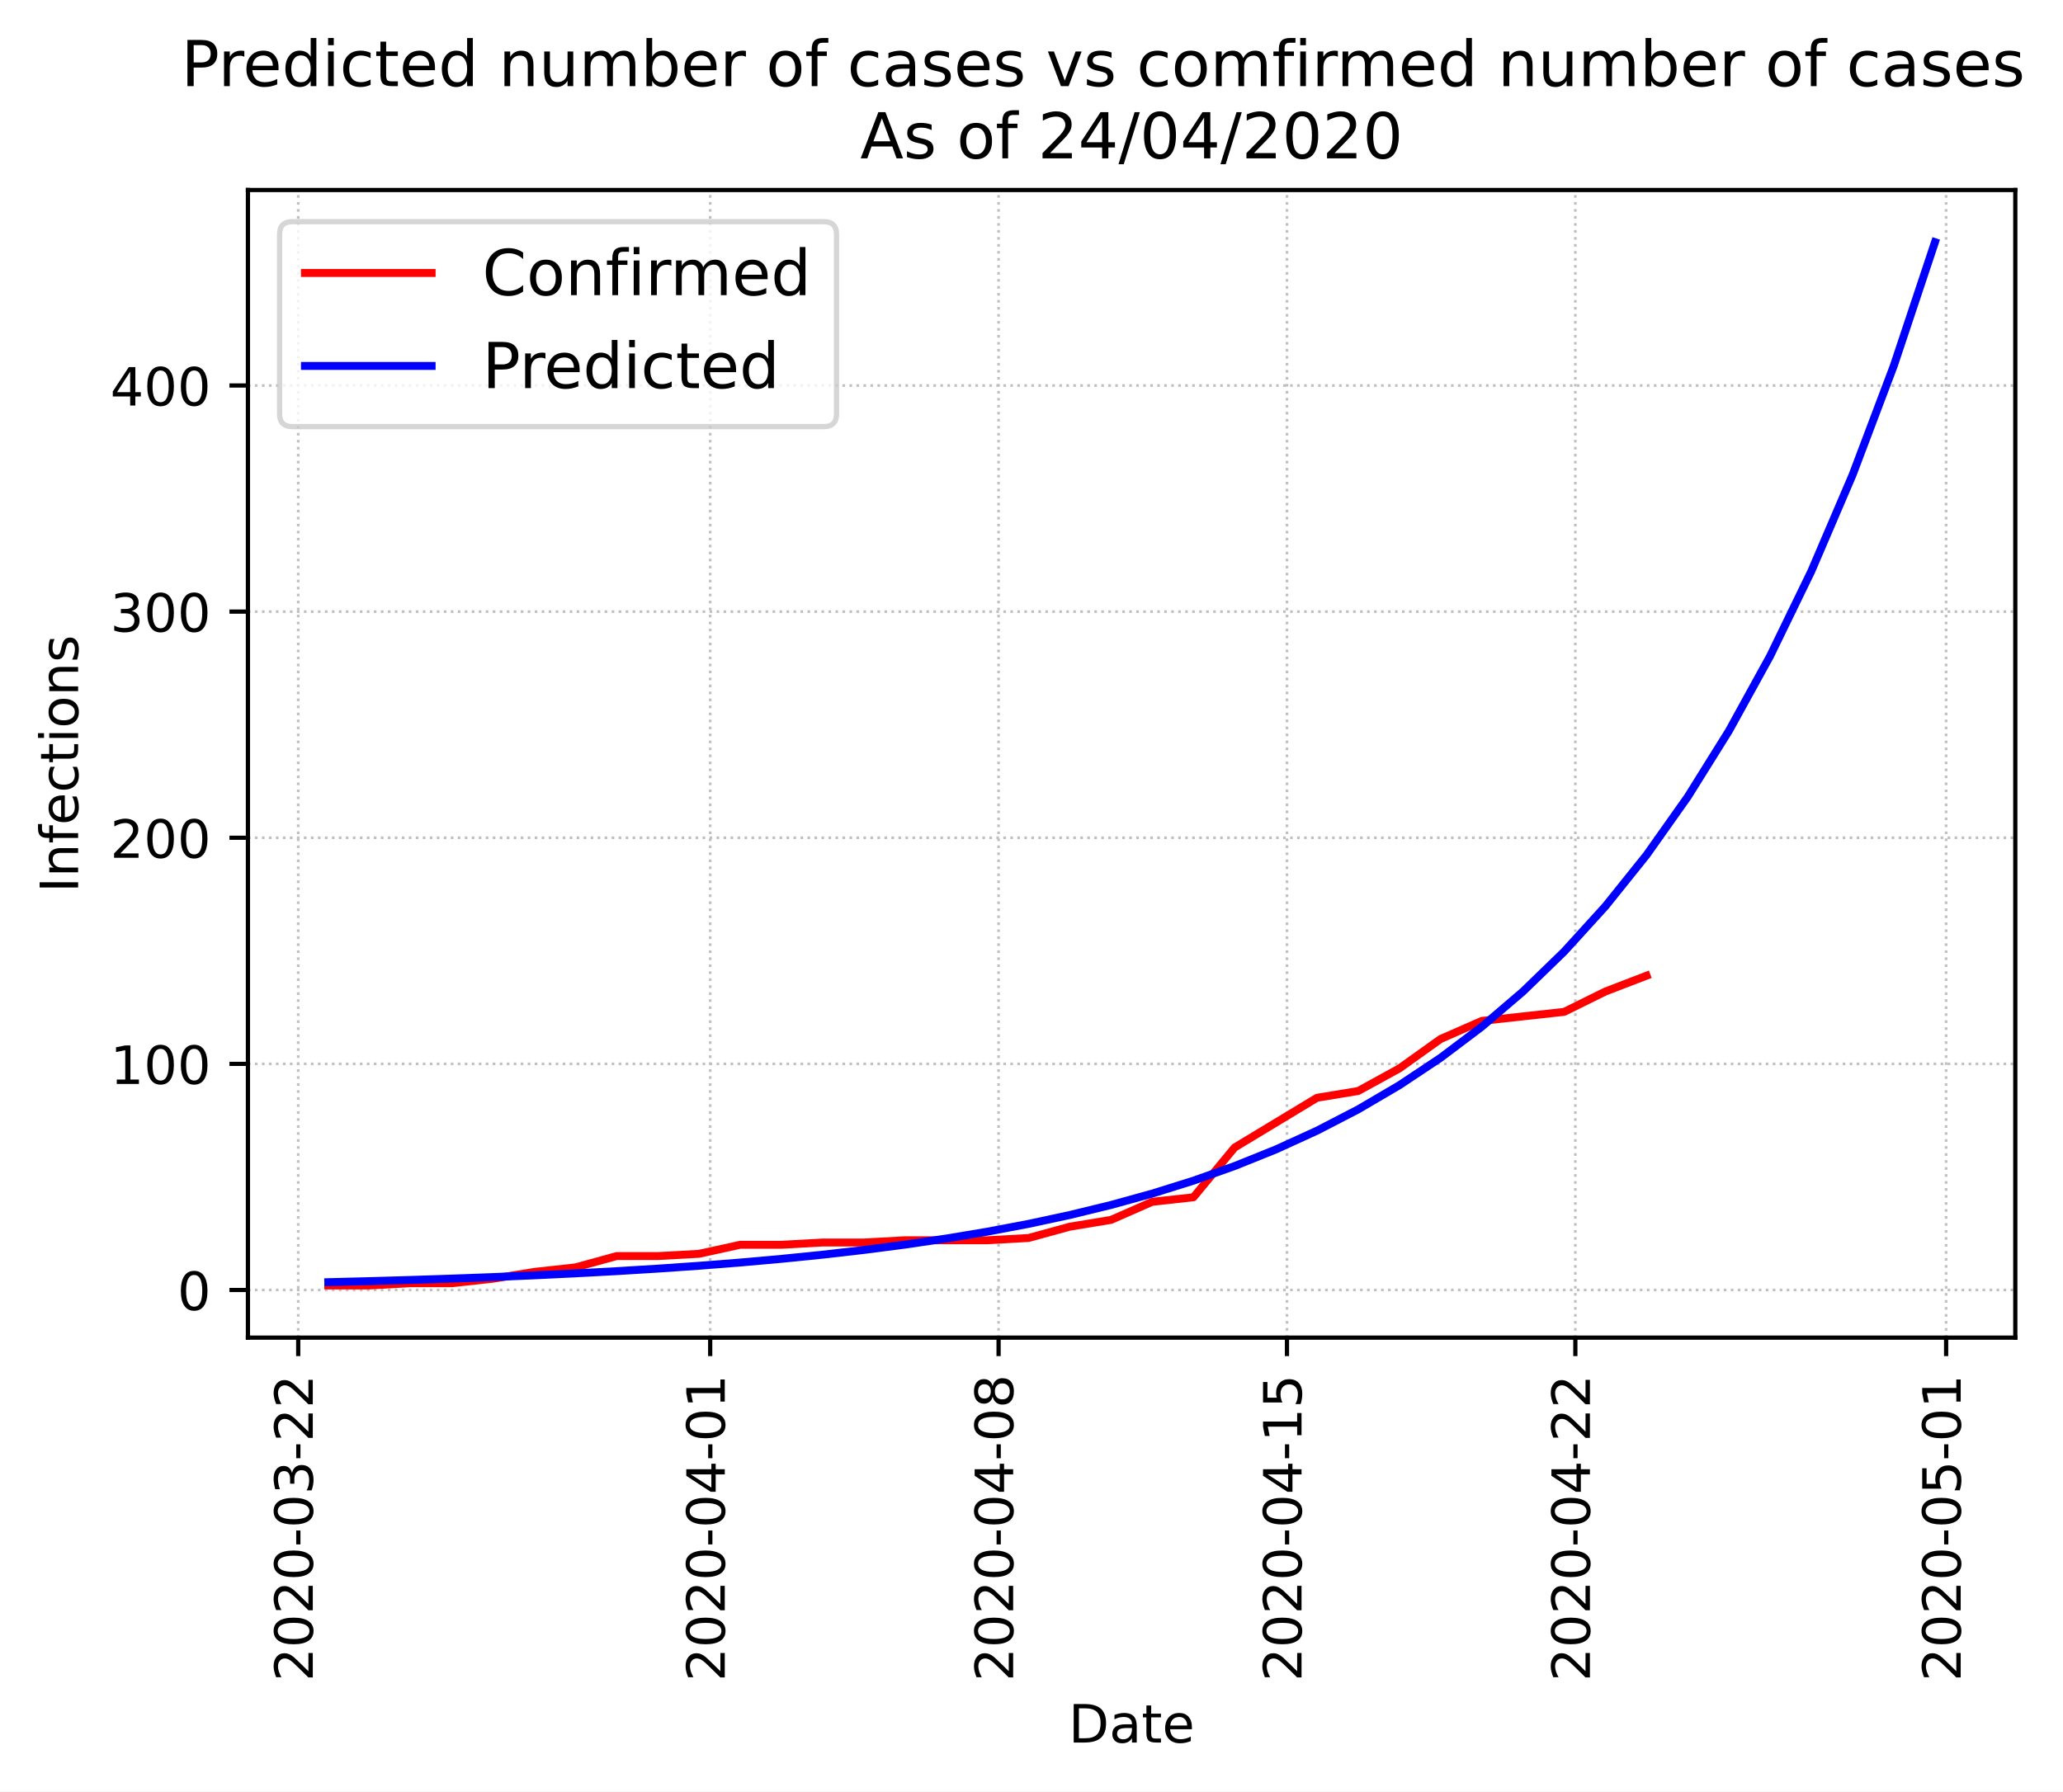
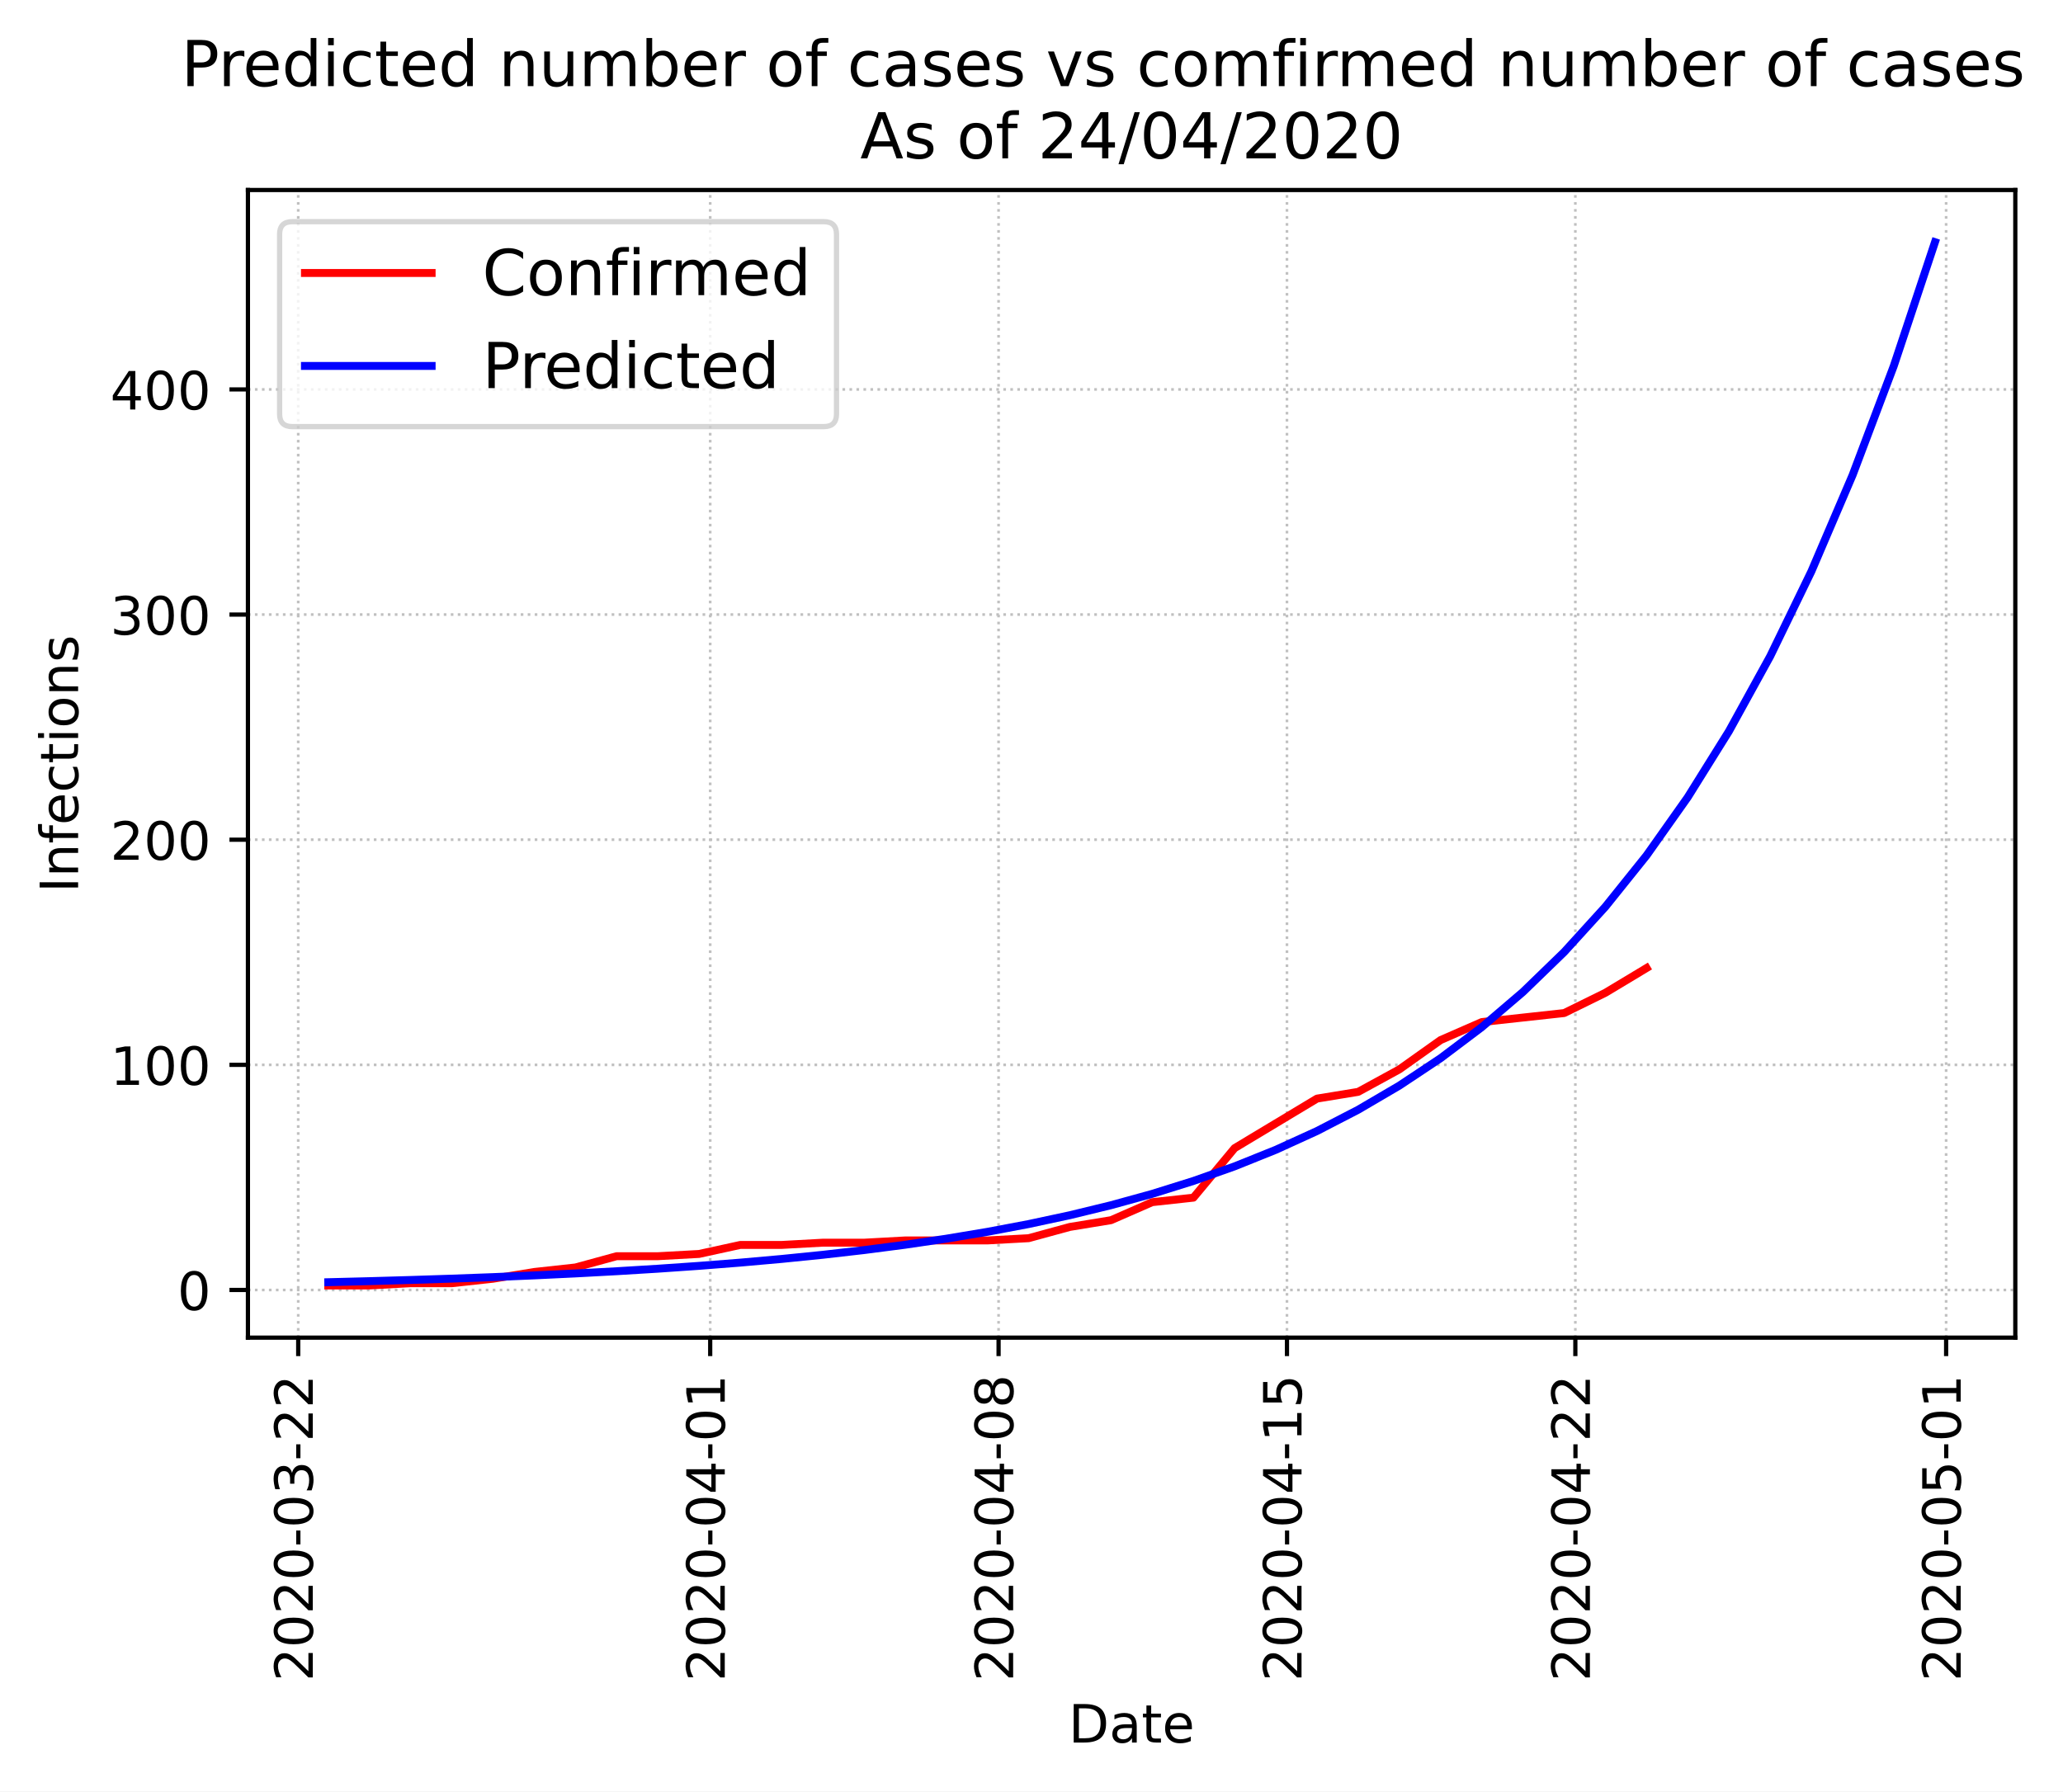
<svg xmlns="http://www.w3.org/2000/svg" xmlns:xlink="http://www.w3.org/1999/xlink" height="339.434pt" version="1.1" viewBox="0 0 390.801 339.434" width="390.801pt">
  <defs>
    <style type="text/css">
*{stroke-linecap:butt;stroke-linejoin:round;}
  </style>
  </defs>
  <g id="figure_1">
    <g id="patch_1">
      <path d="M 0 339.434  L 390.801 339.434  L 390.801 0  L 0 0  z " style="fill:#ffffff;" />
    </g>
    <g id="axes_1">
      <g id="patch_2">
        <path d="M 46.966 253.44  L 381.766 253.44  L 381.766 36  L 46.966 36  z " style="fill:#ffffff;" />
      </g>
      <g id="matplotlib.axis_1">
        <g id="xtick_1">
          <g id="line2d_1">
-             <path clip-path="url(#pff2539a3cf)" d="M 56.493 253.44  L 56.493 36  " style="fill:none;stroke:#c0c0c0;stroke-dasharray:0.5,0.825;stroke-dashoffset:0;stroke-width:0.5;" />
+             <path clip-path="url(#p85166196bd)" d="M 56.493 253.44  L 56.493 36  " style="fill:none;stroke:#c0c0c0;stroke-dasharray:0.5,0.825;stroke-dashoffset:0;stroke-width:0.5;" />
          </g>
          <g id="line2d_2">
            <defs>
-               <path d="M 0 0  L 0 3.5  " id="mbd32beefeb" style="stroke:#000000;stroke-width:0.8;" />
-             </defs>
-             <g>
-               <use style="stroke:#000000;stroke-width:0.8;" x="56.493" xlink:href="#mbd32beefeb" y="253.44" />
+               <path d="M 0 0  L 0 3.5  " id="m302ae0afb3" style="stroke:#000000;stroke-width:0.8;" />
+             </defs>
+             <g>
+               <use style="stroke:#000000;stroke-width:0.8;" x="56.493" xlink:href="#m302ae0afb3" y="253.44" />
            </g>
          </g>
          <g id="text_1">
            <defs>
              <path d="M 19.188 8.297  L 53.609 8.297  L 53.609 0  L 7.328 0  L 7.328 8.297  Q 12.938 14.109 22.625 23.891  Q 32.328 33.688 34.812 36.531  Q 39.547 41.844 41.422 45.531  Q 43.312 49.219 43.312 52.781  Q 43.312 58.594 39.234 62.25  Q 35.156 65.922 28.609 65.922  Q 23.969 65.922 18.812 64.312  Q 13.672 62.703 7.812 59.422  L 7.812 69.391  Q 13.766 71.781 18.938 73  Q 24.125 74.219 28.422 74.219  Q 39.75 74.219 46.484 68.547  Q 53.219 62.891 53.219 53.422  Q 53.219 48.922 51.531 44.891  Q 49.859 40.875 45.406 35.406  Q 44.188 33.984 37.641 27.219  Q 31.109 20.453 19.188 8.297  z " id="DejaVuSans-50" />
              <path d="M 31.781 66.406  Q 24.172 66.406 20.328 58.906  Q 16.5 51.422 16.5 36.375  Q 16.5 21.391 20.328 13.891  Q 24.172 6.391 31.781 6.391  Q 39.453 6.391 43.281 13.891  Q 47.125 21.391 47.125 36.375  Q 47.125 51.422 43.281 58.906  Q 39.453 66.406 31.781 66.406  z M 31.781 74.219  Q 44.047 74.219 50.516 64.516  Q 56.984 54.828 56.984 36.375  Q 56.984 17.969 50.516 8.266  Q 44.047 -1.422 31.781 -1.422  Q 19.531 -1.422 13.062 8.266  Q 6.594 17.969 6.594 36.375  Q 6.594 54.828 13.062 64.516  Q 19.531 74.219 31.781 74.219  z " id="DejaVuSans-48" />
              <path d="M 4.891 31.391  L 31.203 31.391  L 31.203 23.391  L 4.891 23.391  z " id="DejaVuSans-45" />
              <path d="M 40.578 39.312  Q 47.656 37.797 51.625 33  Q 55.609 28.219 55.609 21.188  Q 55.609 10.406 48.188 4.484  Q 40.766 -1.422 27.094 -1.422  Q 22.516 -1.422 17.656 -0.516  Q 12.797 0.391 7.625 2.203  L 7.625 11.719  Q 11.719 9.328 16.594 8.109  Q 21.484 6.891 26.812 6.891  Q 36.078 6.891 40.938 10.547  Q 45.797 14.203 45.797 21.188  Q 45.797 27.641 41.281 31.266  Q 36.766 34.906 28.719 34.906  L 20.219 34.906  L 20.219 43.016  L 29.109 43.016  Q 36.375 43.016 40.234 45.922  Q 44.094 48.828 44.094 54.297  Q 44.094 59.906 40.109 62.906  Q 36.141 65.922 28.719 65.922  Q 24.656 65.922 20.016 65.031  Q 15.375 64.156 9.812 62.312  L 9.812 71.094  Q 15.438 72.656 20.344 73.438  Q 25.25 74.219 29.594 74.219  Q 40.828 74.219 47.359 69.109  Q 53.906 64.016 53.906 55.328  Q 53.906 49.266 50.438 45.094  Q 46.969 40.922 40.578 39.312  z " id="DejaVuSans-51" />
            </defs>
            <g transform="translate(59.25262 318.5556)rotate(-90)scale(0.1 -0.1)">
              <use xlink:href="#DejaVuSans-50" />
              <use x="63.623" xlink:href="#DejaVuSans-48" />
              <use x="127.246" xlink:href="#DejaVuSans-50" />
              <use x="190.869" xlink:href="#DejaVuSans-48" />
              <use x="254.492" xlink:href="#DejaVuSans-45" />
              <use x="290.576" xlink:href="#DejaVuSans-48" />
              <use x="354.199" xlink:href="#DejaVuSans-51" />
              <use x="417.822" xlink:href="#DejaVuSans-45" />
              <use x="453.906" xlink:href="#DejaVuSans-50" />
              <use x="517.529" xlink:href="#DejaVuSans-50" />
            </g>
          </g>
        </g>
        <g id="xtick_2">
          <g id="line2d_3">
-             <path clip-path="url(#pff2539a3cf)" d="M 134.535 253.44  L 134.535 36  " style="fill:none;stroke:#c0c0c0;stroke-dasharray:0.5,0.825;stroke-dashoffset:0;stroke-width:0.5;" />
+             <path clip-path="url(#p85166196bd)" d="M 134.535 253.44  L 134.535 36  " style="fill:none;stroke:#c0c0c0;stroke-dasharray:0.5,0.825;stroke-dashoffset:0;stroke-width:0.5;" />
          </g>
          <g id="line2d_4">
            <g>
-               <use style="stroke:#000000;stroke-width:0.8;" x="134.535" xlink:href="#mbd32beefeb" y="253.44" />
+               <use style="stroke:#000000;stroke-width:0.8;" x="134.535" xlink:href="#m302ae0afb3" y="253.44" />
            </g>
          </g>
          <g id="text_2">
            <defs>
              <path d="M 37.797 64.312  L 12.891 25.391  L 37.797 25.391  z M 35.203 72.906  L 47.609 72.906  L 47.609 25.391  L 58.016 25.391  L 58.016 17.188  L 47.609 17.188  L 47.609 0  L 37.797 0  L 37.797 17.188  L 4.891 17.188  L 4.891 26.703  z " id="DejaVuSans-52" />
              <path d="M 12.406 8.297  L 28.516 8.297  L 28.516 63.922  L 10.984 60.406  L 10.984 69.391  L 28.422 72.906  L 38.281 72.906  L 38.281 8.297  L 54.391 8.297  L 54.391 0  L 12.406 0  z " id="DejaVuSans-49" />
            </defs>
            <g transform="translate(137.2946 318.5556)rotate(-90)scale(0.1 -0.1)">
              <use xlink:href="#DejaVuSans-50" />
              <use x="63.623" xlink:href="#DejaVuSans-48" />
              <use x="127.246" xlink:href="#DejaVuSans-50" />
              <use x="190.869" xlink:href="#DejaVuSans-48" />
              <use x="254.492" xlink:href="#DejaVuSans-45" />
              <use x="290.576" xlink:href="#DejaVuSans-48" />
              <use x="354.199" xlink:href="#DejaVuSans-52" />
              <use x="417.822" xlink:href="#DejaVuSans-45" />
              <use x="453.906" xlink:href="#DejaVuSans-48" />
              <use x="517.529" xlink:href="#DejaVuSans-49" />
            </g>
          </g>
        </g>
        <g id="xtick_3">
          <g id="line2d_5">
-             <path clip-path="url(#pff2539a3cf)" d="M 189.165 253.44  L 189.165 36  " style="fill:none;stroke:#c0c0c0;stroke-dasharray:0.5,0.825;stroke-dashoffset:0;stroke-width:0.5;" />
+             <path clip-path="url(#p85166196bd)" d="M 189.165 253.44  L 189.165 36  " style="fill:none;stroke:#c0c0c0;stroke-dasharray:0.5,0.825;stroke-dashoffset:0;stroke-width:0.5;" />
          </g>
          <g id="line2d_6">
            <g>
-               <use style="stroke:#000000;stroke-width:0.8;" x="189.165" xlink:href="#mbd32beefeb" y="253.44" />
+               <use style="stroke:#000000;stroke-width:0.8;" x="189.165" xlink:href="#m302ae0afb3" y="253.44" />
            </g>
          </g>
          <g id="text_3">
            <defs>
              <path d="M 31.781 34.625  Q 24.75 34.625 20.719 30.859  Q 16.703 27.094 16.703 20.516  Q 16.703 13.922 20.719 10.156  Q 24.75 6.391 31.781 6.391  Q 38.812 6.391 42.859 10.172  Q 46.922 13.969 46.922 20.516  Q 46.922 27.094 42.891 30.859  Q 38.875 34.625 31.781 34.625  z M 21.922 38.812  Q 15.578 40.375 12.031 44.719  Q 8.5 49.078 8.5 55.328  Q 8.5 64.062 14.719 69.141  Q 20.953 74.219 31.781 74.219  Q 42.672 74.219 48.875 69.141  Q 55.078 64.062 55.078 55.328  Q 55.078 49.078 51.531 44.719  Q 48 40.375 41.703 38.812  Q 48.828 37.156 52.797 32.312  Q 56.781 27.484 56.781 20.516  Q 56.781 9.906 50.312 4.234  Q 43.844 -1.422 31.781 -1.422  Q 19.734 -1.422 13.25 4.234  Q 6.781 9.906 6.781 20.516  Q 6.781 27.484 10.781 32.312  Q 14.797 37.156 21.922 38.812  z M 18.312 54.391  Q 18.312 48.734 21.844 45.562  Q 25.391 42.391 31.781 42.391  Q 38.141 42.391 41.719 45.562  Q 45.312 48.734 45.312 54.391  Q 45.312 60.062 41.719 63.234  Q 38.141 66.406 31.781 66.406  Q 25.391 66.406 21.844 63.234  Q 18.312 60.062 18.312 54.391  z " id="DejaVuSans-56" />
            </defs>
            <g transform="translate(191.924 318.5556)rotate(-90)scale(0.1 -0.1)">
              <use xlink:href="#DejaVuSans-50" />
              <use x="63.623" xlink:href="#DejaVuSans-48" />
              <use x="127.246" xlink:href="#DejaVuSans-50" />
              <use x="190.869" xlink:href="#DejaVuSans-48" />
              <use x="254.492" xlink:href="#DejaVuSans-45" />
              <use x="290.576" xlink:href="#DejaVuSans-48" />
              <use x="354.199" xlink:href="#DejaVuSans-52" />
              <use x="417.822" xlink:href="#DejaVuSans-45" />
              <use x="453.906" xlink:href="#DejaVuSans-48" />
              <use x="517.529" xlink:href="#DejaVuSans-56" />
            </g>
          </g>
        </g>
        <g id="xtick_4">
          <g id="line2d_7">
-             <path clip-path="url(#pff2539a3cf)" d="M 243.794 253.44  L 243.794 36  " style="fill:none;stroke:#c0c0c0;stroke-dasharray:0.5,0.825;stroke-dashoffset:0;stroke-width:0.5;" />
+             <path clip-path="url(#p85166196bd)" d="M 243.794 253.44  L 243.794 36  " style="fill:none;stroke:#c0c0c0;stroke-dasharray:0.5,0.825;stroke-dashoffset:0;stroke-width:0.5;" />
          </g>
          <g id="line2d_8">
            <g>
-               <use style="stroke:#000000;stroke-width:0.8;" x="243.794" xlink:href="#mbd32beefeb" y="253.44" />
+               <use style="stroke:#000000;stroke-width:0.8;" x="243.794" xlink:href="#m302ae0afb3" y="253.44" />
            </g>
          </g>
          <g id="text_4">
            <defs>
              <path d="M 10.797 72.906  L 49.516 72.906  L 49.516 64.594  L 19.828 64.594  L 19.828 46.734  Q 21.969 47.469 24.109 47.828  Q 26.266 48.188 28.422 48.188  Q 40.625 48.188 47.75 41.5  Q 54.891 34.812 54.891 23.391  Q 54.891 11.625 47.562 5.094  Q 40.234 -1.422 26.906 -1.422  Q 22.312 -1.422 17.547 -0.641  Q 12.797 0.141 7.719 1.703  L 7.719 11.625  Q 12.109 9.234 16.797 8.062  Q 21.484 6.891 26.703 6.891  Q 35.156 6.891 40.078 11.328  Q 45.016 15.766 45.016 23.391  Q 45.016 31 40.078 35.438  Q 35.156 39.891 26.703 39.891  Q 22.75 39.891 18.812 39.016  Q 14.891 38.141 10.797 36.281  z " id="DejaVuSans-53" />
            </defs>
            <g transform="translate(246.5533 318.5556)rotate(-90)scale(0.1 -0.1)">
              <use xlink:href="#DejaVuSans-50" />
              <use x="63.623" xlink:href="#DejaVuSans-48" />
              <use x="127.246" xlink:href="#DejaVuSans-50" />
              <use x="190.869" xlink:href="#DejaVuSans-48" />
              <use x="254.492" xlink:href="#DejaVuSans-45" />
              <use x="290.576" xlink:href="#DejaVuSans-48" />
              <use x="354.199" xlink:href="#DejaVuSans-52" />
              <use x="417.822" xlink:href="#DejaVuSans-45" />
              <use x="453.906" xlink:href="#DejaVuSans-49" />
              <use x="517.529" xlink:href="#DejaVuSans-53" />
            </g>
          </g>
        </g>
        <g id="xtick_5">
          <g id="line2d_9">
-             <path clip-path="url(#pff2539a3cf)" d="M 298.423 253.44  L 298.423 36  " style="fill:none;stroke:#c0c0c0;stroke-dasharray:0.5,0.825;stroke-dashoffset:0;stroke-width:0.5;" />
+             <path clip-path="url(#p85166196bd)" d="M 298.423 253.44  L 298.423 36  " style="fill:none;stroke:#c0c0c0;stroke-dasharray:0.5,0.825;stroke-dashoffset:0;stroke-width:0.5;" />
          </g>
          <g id="line2d_10">
            <g>
-               <use style="stroke:#000000;stroke-width:0.8;" x="298.423" xlink:href="#mbd32beefeb" y="253.44" />
+               <use style="stroke:#000000;stroke-width:0.8;" x="298.423" xlink:href="#m302ae0afb3" y="253.44" />
            </g>
          </g>
          <g id="text_5">
            <g transform="translate(301.1827 318.5556)rotate(-90)scale(0.1 -0.1)">
              <use xlink:href="#DejaVuSans-50" />
              <use x="63.623" xlink:href="#DejaVuSans-48" />
              <use x="127.246" xlink:href="#DejaVuSans-50" />
              <use x="190.869" xlink:href="#DejaVuSans-48" />
              <use x="254.492" xlink:href="#DejaVuSans-45" />
              <use x="290.576" xlink:href="#DejaVuSans-48" />
              <use x="354.199" xlink:href="#DejaVuSans-52" />
              <use x="417.822" xlink:href="#DejaVuSans-45" />
              <use x="453.906" xlink:href="#DejaVuSans-50" />
              <use x="517.529" xlink:href="#DejaVuSans-50" />
            </g>
          </g>
        </g>
        <g id="xtick_6">
          <g id="line2d_11">
-             <path clip-path="url(#pff2539a3cf)" d="M 368.661 253.44  L 368.661 36  " style="fill:none;stroke:#c0c0c0;stroke-dasharray:0.5,0.825;stroke-dashoffset:0;stroke-width:0.5;" />
+             <path clip-path="url(#p85166196bd)" d="M 368.661 253.44  L 368.661 36  " style="fill:none;stroke:#c0c0c0;stroke-dasharray:0.5,0.825;stroke-dashoffset:0;stroke-width:0.5;" />
          </g>
          <g id="line2d_12">
            <g>
-               <use style="stroke:#000000;stroke-width:0.8;" x="368.661" xlink:href="#mbd32beefeb" y="253.44" />
+               <use style="stroke:#000000;stroke-width:0.8;" x="368.661" xlink:href="#m302ae0afb3" y="253.44" />
            </g>
          </g>
          <g id="text_6">
            <g transform="translate(371.4205 318.5556)rotate(-90)scale(0.1 -0.1)">
              <use xlink:href="#DejaVuSans-50" />
              <use x="63.623" xlink:href="#DejaVuSans-48" />
              <use x="127.246" xlink:href="#DejaVuSans-50" />
              <use x="190.869" xlink:href="#DejaVuSans-48" />
              <use x="254.492" xlink:href="#DejaVuSans-45" />
              <use x="290.576" xlink:href="#DejaVuSans-48" />
              <use x="354.199" xlink:href="#DejaVuSans-53" />
              <use x="417.822" xlink:href="#DejaVuSans-45" />
              <use x="453.906" xlink:href="#DejaVuSans-48" />
              <use x="517.529" xlink:href="#DejaVuSans-49" />
            </g>
          </g>
        </g>
        <g id="text_7">
          <defs>
            <path d="M 19.672 64.797  L 19.672 8.109  L 31.594 8.109  Q 46.688 8.109 53.688 14.938  Q 60.688 21.781 60.688 36.531  Q 60.688 51.172 53.688 57.984  Q 46.688 64.797 31.594 64.797  z M 9.812 72.906  L 30.078 72.906  Q 51.266 72.906 61.172 64.094  Q 71.094 55.281 71.094 36.531  Q 71.094 17.672 61.125 8.828  Q 51.172 0 30.078 0  L 9.812 0  z " id="DejaVuSans-68" />
            <path d="M 34.281 27.484  Q 23.391 27.484 19.188 25  Q 14.984 22.516 14.984 16.5  Q 14.984 11.719 18.141 8.906  Q 21.297 6.109 26.703 6.109  Q 34.188 6.109 38.703 11.406  Q 43.219 16.703 43.219 25.484  L 43.219 27.484  z M 52.203 31.203  L 52.203 0  L 43.219 0  L 43.219 8.297  Q 40.141 3.328 35.547 0.953  Q 30.953 -1.422 24.312 -1.422  Q 15.922 -1.422 10.953 3.297  Q 6 8.016 6 15.922  Q 6 25.141 12.172 29.828  Q 18.359 34.516 30.609 34.516  L 43.219 34.516  L 43.219 35.406  Q 43.219 41.609 39.141 45  Q 35.062 48.391 27.688 48.391  Q 23 48.391 18.547 47.266  Q 14.109 46.141 10.016 43.891  L 10.016 52.203  Q 14.938 54.109 19.578 55.047  Q 24.219 56 28.609 56  Q 40.484 56 46.344 49.844  Q 52.203 43.703 52.203 31.203  z " id="DejaVuSans-97" />
            <path d="M 18.312 70.219  L 18.312 54.688  L 36.812 54.688  L 36.812 47.703  L 18.312 47.703  L 18.312 18.016  Q 18.312 11.328 20.141 9.422  Q 21.969 7.516 27.594 7.516  L 36.812 7.516  L 36.812 0  L 27.594 0  Q 17.188 0 13.234 3.875  Q 9.281 7.766 9.281 18.016  L 9.281 47.703  L 2.688 47.703  L 2.688 54.688  L 9.281 54.688  L 9.281 70.219  z " id="DejaVuSans-116" />
            <path d="M 56.203 29.594  L 56.203 25.203  L 14.891 25.203  Q 15.484 15.922 20.484 11.062  Q 25.484 6.203 34.422 6.203  Q 39.594 6.203 44.453 7.469  Q 49.312 8.734 54.109 11.281  L 54.109 2.781  Q 49.266 0.734 44.188 -0.344  Q 39.109 -1.422 33.891 -1.422  Q 20.797 -1.422 13.156 6.188  Q 5.516 13.812 5.516 26.812  Q 5.516 40.234 12.766 48.109  Q 20.016 56 32.328 56  Q 43.359 56 49.781 48.891  Q 56.203 41.797 56.203 29.594  z M 47.219 32.234  Q 47.125 39.594 43.094 43.984  Q 39.062 48.391 32.422 48.391  Q 24.906 48.391 20.391 44.141  Q 15.875 39.891 15.188 32.172  z " id="DejaVuSans-101" />
          </defs>
          <g transform="translate(202.4148 330.1541)scale(0.1 -0.1)">
            <use xlink:href="#DejaVuSans-68" />
            <use x="77.002" xlink:href="#DejaVuSans-97" />
            <use x="138.281" xlink:href="#DejaVuSans-116" />
            <use x="177.49" xlink:href="#DejaVuSans-101" />
          </g>
        </g>
      </g>
      <g id="matplotlib.axis_2">
        <g id="ytick_1">
          <g id="line2d_13">
-             <path clip-path="url(#pff2539a3cf)" d="M 46.966 244.413  L 381.766 244.413  " style="fill:none;stroke:#c0c0c0;stroke-dasharray:0.5,0.825;stroke-dashoffset:0;stroke-width:0.5;" />
+             <path clip-path="url(#p85166196bd)" d="M 46.966 244.409  L 381.766 244.409  " style="fill:none;stroke:#c0c0c0;stroke-dasharray:0.5,0.825;stroke-dashoffset:0;stroke-width:0.5;" />
          </g>
          <g id="line2d_14">
            <defs>
-               <path d="M 0 0  L -3.5 0  " id="ma430465386" style="stroke:#000000;stroke-width:0.8;" />
-             </defs>
-             <g>
-               <use style="stroke:#000000;stroke-width:0.8;" x="46.966" xlink:href="#ma430465386" y="244.413" />
+               <path d="M 0 0  L -3.5 0  " id="me11fbe7d30" style="stroke:#000000;stroke-width:0.8;" />
+             </defs>
+             <g>
+               <use style="stroke:#000000;stroke-width:0.8;" x="46.966" xlink:href="#me11fbe7d30" y="244.409" />
            </g>
          </g>
          <g id="text_8">
-             <g transform="translate(33.60312 248.2124)scale(0.1 -0.1)">
+             <g transform="translate(33.60312 248.2087)scale(0.1 -0.1)">
              <use xlink:href="#DejaVuSans-48" />
            </g>
          </g>
        </g>
        <g id="ytick_2">
          <g id="line2d_15">
-             <path clip-path="url(#pff2539a3cf)" d="M 46.966 201.57  L 381.766 201.57  " style="fill:none;stroke:#c0c0c0;stroke-dasharray:0.5,0.825;stroke-dashoffset:0;stroke-width:0.5;" />
+             <path clip-path="url(#p85166196bd)" d="M 46.966 201.753  L 381.766 201.753  " style="fill:none;stroke:#c0c0c0;stroke-dasharray:0.5,0.825;stroke-dashoffset:0;stroke-width:0.5;" />
          </g>
          <g id="line2d_16">
            <g>
-               <use style="stroke:#000000;stroke-width:0.8;" x="46.966" xlink:href="#ma430465386" y="201.57" />
+               <use style="stroke:#000000;stroke-width:0.8;" x="46.966" xlink:href="#me11fbe7d30" y="201.753" />
            </g>
          </g>
          <g id="text_9">
-             <g transform="translate(20.87813 205.3692)scale(0.1 -0.1)">
+             <g transform="translate(20.87813 205.5522)scale(0.1 -0.1)">
              <use xlink:href="#DejaVuSans-49" />
              <use x="63.623" xlink:href="#DejaVuSans-48" />
              <use x="127.246" xlink:href="#DejaVuSans-48" />
            </g>
          </g>
        </g>
        <g id="ytick_3">
          <g id="line2d_17">
-             <path clip-path="url(#pff2539a3cf)" d="M 46.966 158.727  L 381.766 158.727  " style="fill:none;stroke:#c0c0c0;stroke-dasharray:0.5,0.825;stroke-dashoffset:0;stroke-width:0.5;" />
+             <path clip-path="url(#p85166196bd)" d="M 46.966 159.097  L 381.766 159.097  " style="fill:none;stroke:#c0c0c0;stroke-dasharray:0.5,0.825;stroke-dashoffset:0;stroke-width:0.5;" />
          </g>
          <g id="line2d_18">
            <g>
-               <use style="stroke:#000000;stroke-width:0.8;" x="46.966" xlink:href="#ma430465386" y="158.727" />
+               <use style="stroke:#000000;stroke-width:0.8;" x="46.966" xlink:href="#me11fbe7d30" y="159.097" />
            </g>
          </g>
          <g id="text_10">
-             <g transform="translate(20.87813 162.526)scale(0.1 -0.1)">
+             <g transform="translate(20.87813 162.8957)scale(0.1 -0.1)">
              <use xlink:href="#DejaVuSans-50" />
              <use x="63.623" xlink:href="#DejaVuSans-48" />
              <use x="127.246" xlink:href="#DejaVuSans-48" />
            </g>
          </g>
        </g>
        <g id="ytick_4">
          <g id="line2d_19">
-             <path clip-path="url(#pff2539a3cf)" d="M 46.966 115.884  L 381.766 115.884  " style="fill:none;stroke:#c0c0c0;stroke-dasharray:0.5,0.825;stroke-dashoffset:0;stroke-width:0.5;" />
+             <path clip-path="url(#p85166196bd)" d="M 46.966 116.44  L 381.766 116.44  " style="fill:none;stroke:#c0c0c0;stroke-dasharray:0.5,0.825;stroke-dashoffset:0;stroke-width:0.5;" />
          </g>
          <g id="line2d_20">
            <g>
-               <use style="stroke:#000000;stroke-width:0.8;" x="46.966" xlink:href="#ma430465386" y="115.884" />
+               <use style="stroke:#000000;stroke-width:0.8;" x="46.966" xlink:href="#me11fbe7d30" y="116.44" />
            </g>
          </g>
          <g id="text_11">
-             <g transform="translate(20.87813 119.6828)scale(0.1 -0.1)">
+             <g transform="translate(20.87813 120.2393)scale(0.1 -0.1)">
              <use xlink:href="#DejaVuSans-51" />
              <use x="63.623" xlink:href="#DejaVuSans-48" />
              <use x="127.246" xlink:href="#DejaVuSans-48" />
            </g>
          </g>
        </g>
        <g id="ytick_5">
          <g id="line2d_21">
-             <path clip-path="url(#pff2539a3cf)" d="M 46.966 73.04  L 381.766 73.04  " style="fill:none;stroke:#c0c0c0;stroke-dasharray:0.5,0.825;stroke-dashoffset:0;stroke-width:0.5;" />
+             <path clip-path="url(#p85166196bd)" d="M 46.966 73.784  L 381.766 73.784  " style="fill:none;stroke:#c0c0c0;stroke-dasharray:0.5,0.825;stroke-dashoffset:0;stroke-width:0.5;" />
          </g>
          <g id="line2d_22">
            <g>
-               <use style="stroke:#000000;stroke-width:0.8;" x="46.966" xlink:href="#ma430465386" y="73.04" />
+               <use style="stroke:#000000;stroke-width:0.8;" x="46.966" xlink:href="#me11fbe7d30" y="73.784" />
            </g>
          </g>
          <g id="text_12">
-             <g transform="translate(20.87813 76.83958)scale(0.1 -0.1)">
+             <g transform="translate(20.87813 77.58277)scale(0.1 -0.1)">
              <use xlink:href="#DejaVuSans-52" />
              <use x="63.623" xlink:href="#DejaVuSans-48" />
              <use x="127.246" xlink:href="#DejaVuSans-48" />
            </g>
          </g>
        </g>
        <g id="text_13">
          <defs>
            <path d="M 9.812 72.906  L 19.672 72.906  L 19.672 0  L 9.812 0  z " id="DejaVuSans-73" />
            <path d="M 54.891 33.016  L 54.891 0  L 45.906 0  L 45.906 32.719  Q 45.906 40.484 42.875 44.328  Q 39.844 48.188 33.797 48.188  Q 26.516 48.188 22.312 43.547  Q 18.109 38.922 18.109 30.906  L 18.109 0  L 9.078 0  L 9.078 54.688  L 18.109 54.688  L 18.109 46.188  Q 21.344 51.125 25.703 53.562  Q 30.078 56 35.797 56  Q 45.219 56 50.047 50.172  Q 54.891 44.344 54.891 33.016  z " id="DejaVuSans-110" />
            <path d="M 37.109 75.984  L 37.109 68.5  L 28.516 68.5  Q 23.688 68.5 21.797 66.547  Q 19.922 64.594 19.922 59.516  L 19.922 54.688  L 34.719 54.688  L 34.719 47.703  L 19.922 47.703  L 19.922 0  L 10.891 0  L 10.891 47.703  L 2.297 47.703  L 2.297 54.688  L 10.891 54.688  L 10.891 58.5  Q 10.891 67.625 15.141 71.797  Q 19.391 75.984 28.609 75.984  z " id="DejaVuSans-102" />
            <path d="M 48.781 52.594  L 48.781 44.188  Q 44.969 46.297 41.141 47.344  Q 37.312 48.391 33.406 48.391  Q 24.656 48.391 19.812 42.844  Q 14.984 37.312 14.984 27.297  Q 14.984 17.281 19.812 11.734  Q 24.656 6.203 33.406 6.203  Q 37.312 6.203 41.141 7.25  Q 44.969 8.297 48.781 10.406  L 48.781 2.094  Q 45.016 0.344 40.984 -0.531  Q 36.969 -1.422 32.422 -1.422  Q 20.062 -1.422 12.781 6.344  Q 5.516 14.109 5.516 27.297  Q 5.516 40.672 12.859 48.328  Q 20.219 56 33.016 56  Q 37.156 56 41.109 55.141  Q 45.062 54.297 48.781 52.594  z " id="DejaVuSans-99" />
            <path d="M 9.422 54.688  L 18.406 54.688  L 18.406 0  L 9.422 0  z M 9.422 75.984  L 18.406 75.984  L 18.406 64.594  L 9.422 64.594  z " id="DejaVuSans-105" />
            <path d="M 30.609 48.391  Q 23.391 48.391 19.188 42.75  Q 14.984 37.109 14.984 27.297  Q 14.984 17.484 19.156 11.844  Q 23.344 6.203 30.609 6.203  Q 37.797 6.203 41.984 11.859  Q 46.188 17.531 46.188 27.297  Q 46.188 37.016 41.984 42.703  Q 37.797 48.391 30.609 48.391  z M 30.609 56  Q 42.328 56 49.016 48.375  Q 55.719 40.766 55.719 27.297  Q 55.719 13.875 49.016 6.219  Q 42.328 -1.422 30.609 -1.422  Q 18.844 -1.422 12.172 6.219  Q 5.516 13.875 5.516 27.297  Q 5.516 40.766 12.172 48.375  Q 18.844 56 30.609 56  z " id="DejaVuSans-111" />
            <path d="M 44.281 53.078  L 44.281 44.578  Q 40.484 46.531 36.375 47.5  Q 32.281 48.484 27.875 48.484  Q 21.188 48.484 17.844 46.438  Q 14.5 44.391 14.5 40.281  Q 14.5 37.156 16.891 35.375  Q 19.281 33.594 26.516 31.984  L 29.594 31.297  Q 39.156 29.25 43.188 25.516  Q 47.219 21.781 47.219 15.094  Q 47.219 7.469 41.188 3.016  Q 35.156 -1.422 24.609 -1.422  Q 20.219 -1.422 15.453 -0.562  Q 10.688 0.297 5.422 2  L 5.422 11.281  Q 10.406 8.688 15.234 7.391  Q 20.062 6.109 24.812 6.109  Q 31.156 6.109 34.562 8.281  Q 37.984 10.453 37.984 14.406  Q 37.984 18.062 35.516 20.016  Q 33.062 21.969 24.703 23.781  L 21.578 24.516  Q 13.234 26.266 9.516 29.906  Q 5.812 33.547 5.812 39.891  Q 5.812 47.609 11.281 51.797  Q 16.75 56 26.812 56  Q 31.781 56 36.172 55.266  Q 40.578 54.547 44.281 53.078  z " id="DejaVuSans-115" />
          </defs>
          <g transform="translate(14.79844 169.1317)rotate(-90)scale(0.1 -0.1)">
            <use xlink:href="#DejaVuSans-73" />
            <use x="29.492" xlink:href="#DejaVuSans-110" />
            <use x="92.871" xlink:href="#DejaVuSans-102" />
            <use x="128.076" xlink:href="#DejaVuSans-101" />
            <use x="189.6" xlink:href="#DejaVuSans-99" />
            <use x="244.58" xlink:href="#DejaVuSans-116" />
            <use x="283.789" xlink:href="#DejaVuSans-105" />
            <use x="311.572" xlink:href="#DejaVuSans-111" />
            <use x="372.754" xlink:href="#DejaVuSans-110" />
            <use x="436.133" xlink:href="#DejaVuSans-115" />
          </g>
        </g>
      </g>
      <g id="line2d_23">
-         <path clip-path="url(#pff2539a3cf)" d="M 62.184 243.556  L 69.988 243.556  L 77.792 243.128  L 85.596 243.128  L 93.401 242.271  L 101.205 240.986  L 109.009 240.129  L 116.813 237.987  L 124.617 237.987  L 132.422 237.558  L 140.226 235.845  L 148.03 235.845  L 155.834 235.416  L 163.638 235.416  L 171.443 234.988  L 179.247 234.988  L 187.051 234.988  L 194.855 234.559  L 202.659 232.417  L 210.464 231.132  L 218.268 227.704  L 226.072 226.848  L 233.876 217.422  L 241.68 212.709  L 249.485 207.996  L 257.289 206.711  L 265.093 202.427  L 272.897 196.857  L 280.701 193.43  L 288.505 192.573  L 296.31 191.716  L 304.114 187.86  L 311.918 184.861  " style="fill:none;stroke:#ff0000;stroke-linecap:square;stroke-width:1.5;" />
+         <path clip-path="url(#p85166196bd)" d="M 62.184 243.556  L 69.988 243.556  L 77.792 243.13  L 85.596 243.13  L 93.401 242.277  L 101.205 240.997  L 109.009 240.144  L 116.813 238.011  L 124.617 238.011  L 132.422 237.584  L 140.226 235.878  L 148.03 235.878  L 155.834 235.452  L 163.638 235.452  L 171.443 235.025  L 179.247 235.025  L 187.051 235.025  L 194.855 234.599  L 202.659 232.466  L 210.464 231.186  L 218.268 227.773  L 226.072 226.92  L 233.876 217.536  L 241.68 212.844  L 249.485 208.151  L 257.289 206.872  L 265.093 202.606  L 272.897 197.061  L 280.701 193.648  L 288.505 192.795  L 296.31 191.942  L 304.114 188.103  L 311.918 183.411  " style="fill:none;stroke:#ff0000;stroke-linecap:square;stroke-width:1.5;" />
      </g>
      <g id="line2d_24">
-         <path clip-path="url(#pff2539a3cf)" d="M 62.184 242.931  L 69.988 242.733  L 77.792 242.508  L 85.596 242.253  L 93.401 241.964  L 101.205 241.636  L 109.009 241.264  L 116.813 240.843  L 124.617 240.365  L 132.422 239.824  L 140.226 239.21  L 148.03 238.514  L 155.834 237.724  L 163.638 236.829  L 171.443 235.815  L 179.247 234.664  L 187.051 233.36  L 194.855 231.881  L 202.659 230.204  L 210.464 228.303  L 218.268 226.147  L 226.072 223.703  L 233.876 220.932  L 241.68 217.791  L 249.485 214.229  L 257.289 210.19  L 265.093 205.611  L 272.897 200.419  L 280.701 194.533  L 288.505 187.859  L 296.31 180.292  L 304.114 171.713  L 311.918 161.985  L 319.722 150.957  L 327.526 138.452  L 335.331 124.275  L 343.135 108.201  L 350.939 89.975  L 358.743 69.312  L 366.547 45.884  " style="fill:none;stroke:#0000ff;stroke-linecap:square;stroke-width:1.5;" />
+         <path clip-path="url(#p85166196bd)" d="M 62.184 242.936  L 69.988 242.739  L 77.792 242.515  L 85.596 242.261  L 93.401 241.973  L 101.205 241.647  L 109.009 241.277  L 116.813 240.857  L 124.617 240.381  L 132.422 239.841  L 140.226 239.229  L 148.03 238.535  L 155.834 237.748  L 163.638 236.856  L 171.443 235.844  L 179.247 234.696  L 187.051 233.395  L 194.855 231.919  L 202.659 230.246  L 210.464 228.348  L 218.268 226.196  L 226.072 223.756  L 233.876 220.99  L 241.68 217.852  L 249.485 214.294  L 257.289 210.259  L 265.093 205.684  L 272.897 200.496  L 280.701 194.613  L 288.505 187.942  L 296.31 180.377  L 304.114 171.798  L 311.918 162.071  L 319.722 151.04  L 327.526 138.531  L 335.331 124.346  L 343.135 108.261  L 350.939 90.022  L 358.743 69.338  L 366.547 45.884  " style="fill:none;stroke:#0000ff;stroke-linecap:square;stroke-width:1.5;" />
      </g>
      <g id="patch_3">
        <path d="M 46.966 253.44  L 46.966 36  " style="fill:none;stroke:#000000;stroke-linecap:square;stroke-linejoin:miter;stroke-width:0.8;" />
      </g>
      <g id="patch_4">
        <path d="M 381.766 253.44  L 381.766 36  " style="fill:none;stroke:#000000;stroke-linecap:square;stroke-linejoin:miter;stroke-width:0.8;" />
      </g>
      <g id="patch_5">
        <path d="M 46.966 253.44  L 381.766 253.44  " style="fill:none;stroke:#000000;stroke-linecap:square;stroke-linejoin:miter;stroke-width:0.8;" />
      </g>
      <g id="patch_6">
        <path d="M 46.966 36  L 381.766 36  " style="fill:none;stroke:#000000;stroke-linecap:square;stroke-linejoin:miter;stroke-width:0.8;" />
      </g>
      <g id="text_14">
        <defs>
          <path d="M 34.188 63.188  L 20.797 26.906  L 47.609 26.906  z M 28.609 72.906  L 39.797 72.906  L 67.578 0  L 57.328 0  L 50.688 18.703  L 17.828 18.703  L 11.188 0  L 0.781 0  z " id="DejaVuSans-65" />
          <path id="DejaVuSans-32" />
          <path d="M 25.391 72.906  L 33.688 72.906  L 8.297 -9.281  L 0 -9.281  z " id="DejaVuSans-47" />
        </defs>
        <g transform="translate(162.9559 30)scale(0.12 -0.12)">
          <use xlink:href="#DejaVuSans-65" />
          <use x="68.408" xlink:href="#DejaVuSans-115" />
          <use x="120.508" xlink:href="#DejaVuSans-32" />
          <use x="152.295" xlink:href="#DejaVuSans-111" />
          <use x="213.477" xlink:href="#DejaVuSans-102" />
          <use x="248.682" xlink:href="#DejaVuSans-32" />
          <use x="280.469" xlink:href="#DejaVuSans-50" />
          <use x="344.092" xlink:href="#DejaVuSans-52" />
          <use x="407.715" xlink:href="#DejaVuSans-47" />
          <use x="441.406" xlink:href="#DejaVuSans-48" />
          <use x="505.029" xlink:href="#DejaVuSans-52" />
          <use x="568.652" xlink:href="#DejaVuSans-47" />
          <use x="602.344" xlink:href="#DejaVuSans-50" />
          <use x="665.967" xlink:href="#DejaVuSans-48" />
          <use x="729.59" xlink:href="#DejaVuSans-50" />
          <use x="793.213" xlink:href="#DejaVuSans-48" />
        </g>
      </g>
      <g id="legend_1">
        <g id="patch_7">
          <path d="M 55.366 80.828  L 156.064 80.828  Q 158.464 80.828 158.464 78.427  L 158.464 44.4  Q 158.464 42 156.064 42  L 55.366 42  Q 52.966 42 52.966 44.4  L 52.966 78.427  Q 52.966 80.828 55.366 80.828  z " style="fill:#ffffff;opacity:0.8;stroke:#cccccc;stroke-linejoin:miter;" />
        </g>
        <g id="line2d_25">
          <path d="M 57.766 51.718  L 81.766 51.718  " style="fill:none;stroke:#ff0000;stroke-linecap:square;stroke-width:1.5;" />
        </g>
        <g id="line2d_26" />
        <g id="text_15">
          <defs>
            <path d="M 64.406 67.281  L 64.406 56.891  Q 59.422 61.531 53.781 63.812  Q 48.141 66.109 41.797 66.109  Q 29.297 66.109 22.656 58.469  Q 16.016 50.828 16.016 36.375  Q 16.016 21.969 22.656 14.328  Q 29.297 6.688 41.797 6.688  Q 48.141 6.688 53.781 8.984  Q 59.422 11.281 64.406 15.922  L 64.406 5.609  Q 59.234 2.094 53.438 0.328  Q 47.656 -1.422 41.219 -1.422  Q 24.656 -1.422 15.125 8.703  Q 5.609 18.844 5.609 36.375  Q 5.609 53.953 15.125 64.078  Q 24.656 74.219 41.219 74.219  Q 47.75 74.219 53.531 72.484  Q 59.328 70.75 64.406 67.281  z " id="DejaVuSans-67" />
            <path d="M 41.109 46.297  Q 39.594 47.172 37.812 47.578  Q 36.031 48 33.891 48  Q 26.266 48 22.188 43.047  Q 18.109 38.094 18.109 28.812  L 18.109 0  L 9.078 0  L 9.078 54.688  L 18.109 54.688  L 18.109 46.188  Q 20.953 51.172 25.484 53.578  Q 30.031 56 36.531 56  Q 37.453 56 38.578 55.875  Q 39.703 55.766 41.062 55.516  z " id="DejaVuSans-114" />
            <path d="M 52 44.188  Q 55.375 50.25 60.062 53.125  Q 64.75 56 71.094 56  Q 79.641 56 84.281 50.016  Q 88.922 44.047 88.922 33.016  L 88.922 0  L 79.891 0  L 79.891 32.719  Q 79.891 40.578 77.094 44.375  Q 74.312 48.188 68.609 48.188  Q 61.625 48.188 57.562 43.547  Q 53.516 38.922 53.516 30.906  L 53.516 0  L 44.484 0  L 44.484 32.719  Q 44.484 40.625 41.703 44.406  Q 38.922 48.188 33.109 48.188  Q 26.219 48.188 22.156 43.531  Q 18.109 38.875 18.109 30.906  L 18.109 0  L 9.078 0  L 9.078 54.688  L 18.109 54.688  L 18.109 46.188  Q 21.188 51.219 25.484 53.609  Q 29.781 56 35.688 56  Q 41.656 56 45.828 52.969  Q 50 49.953 52 44.188  z " id="DejaVuSans-109" />
            <path d="M 45.406 46.391  L 45.406 75.984  L 54.391 75.984  L 54.391 0  L 45.406 0  L 45.406 8.203  Q 42.578 3.328 38.25 0.953  Q 33.938 -1.422 27.875 -1.422  Q 17.969 -1.422 11.734 6.484  Q 5.516 14.406 5.516 27.297  Q 5.516 40.188 11.734 48.094  Q 17.969 56 27.875 56  Q 33.938 56 38.25 53.625  Q 42.578 51.266 45.406 46.391  z M 14.797 27.297  Q 14.797 17.391 18.875 11.75  Q 22.953 6.109 30.078 6.109  Q 37.203 6.109 41.297 11.75  Q 45.406 17.391 45.406 27.297  Q 45.406 37.203 41.297 42.844  Q 37.203 48.484 30.078 48.484  Q 22.953 48.484 18.875 42.844  Q 14.797 37.203 14.797 27.297  z " id="DejaVuSans-100" />
          </defs>
          <g transform="translate(91.36562 55.91813)scale(0.12 -0.12)">
            <use xlink:href="#DejaVuSans-67" />
            <use x="69.824" xlink:href="#DejaVuSans-111" />
            <use x="131.006" xlink:href="#DejaVuSans-110" />
            <use x="194.385" xlink:href="#DejaVuSans-102" />
            <use x="229.59" xlink:href="#DejaVuSans-105" />
            <use x="257.373" xlink:href="#DejaVuSans-114" />
            <use x="296.736" xlink:href="#DejaVuSans-109" />
            <use x="394.148" xlink:href="#DejaVuSans-101" />
            <use x="455.672" xlink:href="#DejaVuSans-100" />
          </g>
        </g>
        <g id="line2d_27">
          <path d="M 57.766 69.332  L 81.766 69.332  " style="fill:none;stroke:#0000ff;stroke-linecap:square;stroke-width:1.5;" />
        </g>
        <g id="line2d_28" />
        <g id="text_16">
          <defs>
            <path d="M 19.672 64.797  L 19.672 37.406  L 32.078 37.406  Q 38.969 37.406 42.719 40.969  Q 46.484 44.531 46.484 51.125  Q 46.484 57.672 42.719 61.234  Q 38.969 64.797 32.078 64.797  z M 9.812 72.906  L 32.078 72.906  Q 44.344 72.906 50.609 67.359  Q 56.891 61.812 56.891 51.125  Q 56.891 40.328 50.609 34.812  Q 44.344 29.297 32.078 29.297  L 19.672 29.297  L 19.672 0  L 9.812 0  z " id="DejaVuSans-80" />
          </defs>
          <g transform="translate(91.36562 73.53187)scale(0.12 -0.12)">
            <use xlink:href="#DejaVuSans-80" />
            <use x="58.553" xlink:href="#DejaVuSans-114" />
            <use x="97.416" xlink:href="#DejaVuSans-101" />
            <use x="158.939" xlink:href="#DejaVuSans-100" />
            <use x="222.416" xlink:href="#DejaVuSans-105" />
            <use x="250.199" xlink:href="#DejaVuSans-99" />
            <use x="305.18" xlink:href="#DejaVuSans-116" />
            <use x="344.389" xlink:href="#DejaVuSans-101" />
            <use x="405.912" xlink:href="#DejaVuSans-100" />
          </g>
        </g>
      </g>
    </g>
    <g id="text_17">
      <defs>
        <path d="M 8.5 21.578  L 8.5 54.688  L 17.484 54.688  L 17.484 21.922  Q 17.484 14.156 20.5 10.266  Q 23.531 6.391 29.594 6.391  Q 36.859 6.391 41.078 11.031  Q 45.312 15.672 45.312 23.688  L 45.312 54.688  L 54.297 54.688  L 54.297 0  L 45.312 0  L 45.312 8.406  Q 42.047 3.422 37.719 1  Q 33.406 -1.422 27.688 -1.422  Q 18.266 -1.422 13.375 4.438  Q 8.5 10.297 8.5 21.578  z M 31.109 56  z " id="DejaVuSans-117" />
        <path d="M 48.688 27.297  Q 48.688 37.203 44.609 42.844  Q 40.531 48.484 33.406 48.484  Q 26.266 48.484 22.188 42.844  Q 18.109 37.203 18.109 27.297  Q 18.109 17.391 22.188 11.75  Q 26.266 6.109 33.406 6.109  Q 40.531 6.109 44.609 11.75  Q 48.688 17.391 48.688 27.297  z M 18.109 46.391  Q 20.953 51.266 25.266 53.625  Q 29.594 56 35.594 56  Q 45.562 56 51.781 48.094  Q 58.016 40.188 58.016 27.297  Q 58.016 14.406 51.781 6.484  Q 45.562 -1.422 35.594 -1.422  Q 29.594 -1.422 25.266 0.953  Q 20.953 3.328 18.109 8.203  L 18.109 0  L 9.078 0  L 9.078 75.984  L 18.109 75.984  z " id="DejaVuSans-98" />
        <path d="M 2.984 54.688  L 12.5 54.688  L 29.594 8.797  L 46.688 54.688  L 56.203 54.688  L 35.688 0  L 23.484 0  z " id="DejaVuSans-118" />
      </defs>
      <g transform="translate(34.33 16.31812)scale(0.12 -0.12)">
        <use xlink:href="#DejaVuSans-80" />
        <use x="58.553" xlink:href="#DejaVuSans-114" />
        <use x="97.416" xlink:href="#DejaVuSans-101" />
        <use x="158.939" xlink:href="#DejaVuSans-100" />
        <use x="222.416" xlink:href="#DejaVuSans-105" />
        <use x="250.199" xlink:href="#DejaVuSans-99" />
        <use x="305.18" xlink:href="#DejaVuSans-116" />
        <use x="344.389" xlink:href="#DejaVuSans-101" />
        <use x="405.912" xlink:href="#DejaVuSans-100" />
        <use x="469.389" xlink:href="#DejaVuSans-32" />
        <use x="501.176" xlink:href="#DejaVuSans-110" />
        <use x="564.555" xlink:href="#DejaVuSans-117" />
        <use x="627.934" xlink:href="#DejaVuSans-109" />
        <use x="725.346" xlink:href="#DejaVuSans-98" />
        <use x="788.822" xlink:href="#DejaVuSans-101" />
        <use x="850.346" xlink:href="#DejaVuSans-114" />
        <use x="891.459" xlink:href="#DejaVuSans-32" />
        <use x="923.246" xlink:href="#DejaVuSans-111" />
        <use x="984.428" xlink:href="#DejaVuSans-102" />
        <use x="1019.633" xlink:href="#DejaVuSans-32" />
        <use x="1051.42" xlink:href="#DejaVuSans-99" />
        <use x="1106.4" xlink:href="#DejaVuSans-97" />
        <use x="1167.68" xlink:href="#DejaVuSans-115" />
        <use x="1219.779" xlink:href="#DejaVuSans-101" />
        <use x="1281.303" xlink:href="#DejaVuSans-115" />
        <use x="1333.402" xlink:href="#DejaVuSans-32" />
        <use x="1365.189" xlink:href="#DejaVuSans-118" />
        <use x="1424.369" xlink:href="#DejaVuSans-115" />
        <use x="1476.469" xlink:href="#DejaVuSans-32" />
        <use x="1508.256" xlink:href="#DejaVuSans-99" />
        <use x="1563.236" xlink:href="#DejaVuSans-111" />
        <use x="1624.418" xlink:href="#DejaVuSans-109" />
        <use x="1721.83" xlink:href="#DejaVuSans-102" />
        <use x="1757.035" xlink:href="#DejaVuSans-105" />
        <use x="1784.818" xlink:href="#DejaVuSans-114" />
        <use x="1824.182" xlink:href="#DejaVuSans-109" />
        <use x="1921.594" xlink:href="#DejaVuSans-101" />
        <use x="1983.117" xlink:href="#DejaVuSans-100" />
        <use x="2046.594" xlink:href="#DejaVuSans-32" />
        <use x="2078.381" xlink:href="#DejaVuSans-110" />
        <use x="2141.76" xlink:href="#DejaVuSans-117" />
        <use x="2205.139" xlink:href="#DejaVuSans-109" />
        <use x="2302.551" xlink:href="#DejaVuSans-98" />
        <use x="2366.027" xlink:href="#DejaVuSans-101" />
        <use x="2427.551" xlink:href="#DejaVuSans-114" />
        <use x="2468.664" xlink:href="#DejaVuSans-32" />
        <use x="2500.451" xlink:href="#DejaVuSans-111" />
        <use x="2561.633" xlink:href="#DejaVuSans-102" />
        <use x="2596.838" xlink:href="#DejaVuSans-32" />
        <use x="2628.625" xlink:href="#DejaVuSans-99" />
        <use x="2683.605" xlink:href="#DejaVuSans-97" />
        <use x="2744.885" xlink:href="#DejaVuSans-115" />
        <use x="2796.984" xlink:href="#DejaVuSans-101" />
        <use x="2858.508" xlink:href="#DejaVuSans-115" />
      </g>
    </g>
  </g>
  <defs>
-     <clipPath id="pff2539a3cf">
+     <clipPath id="p85166196bd">
      <rect height="217.44" width="334.8" x="46.966" y="36" />
    </clipPath>
  </defs>
</svg>
